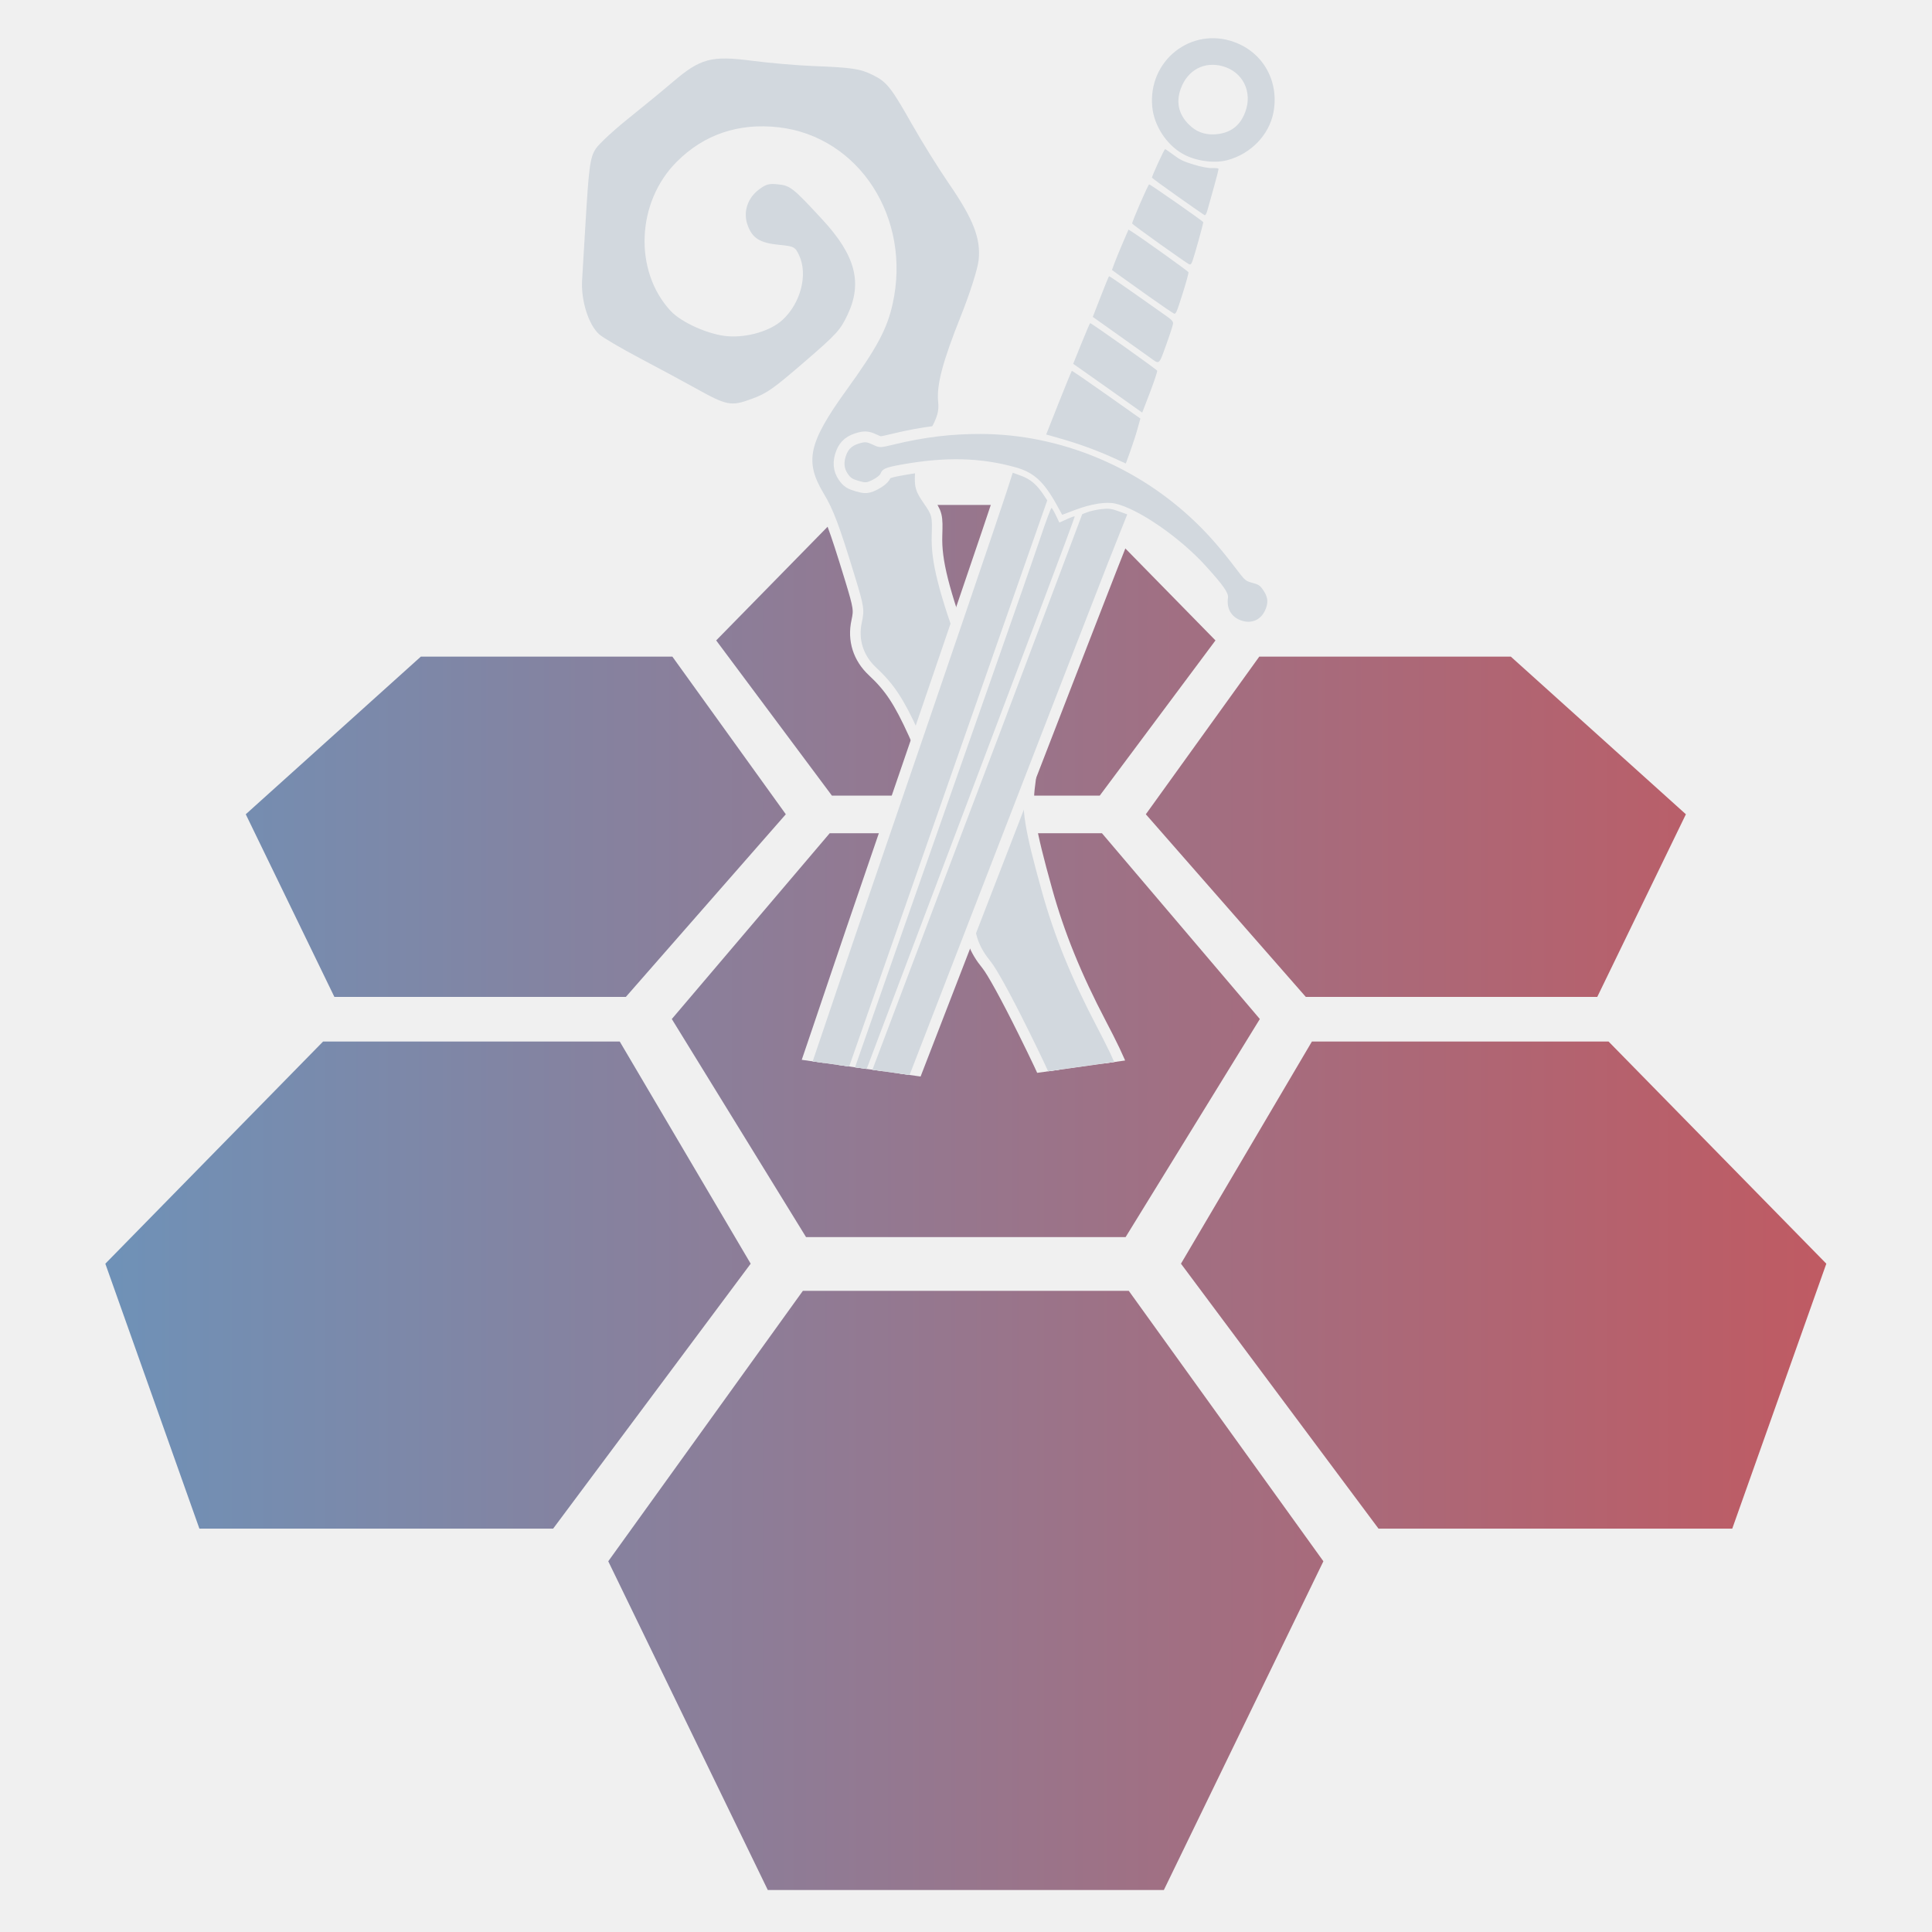
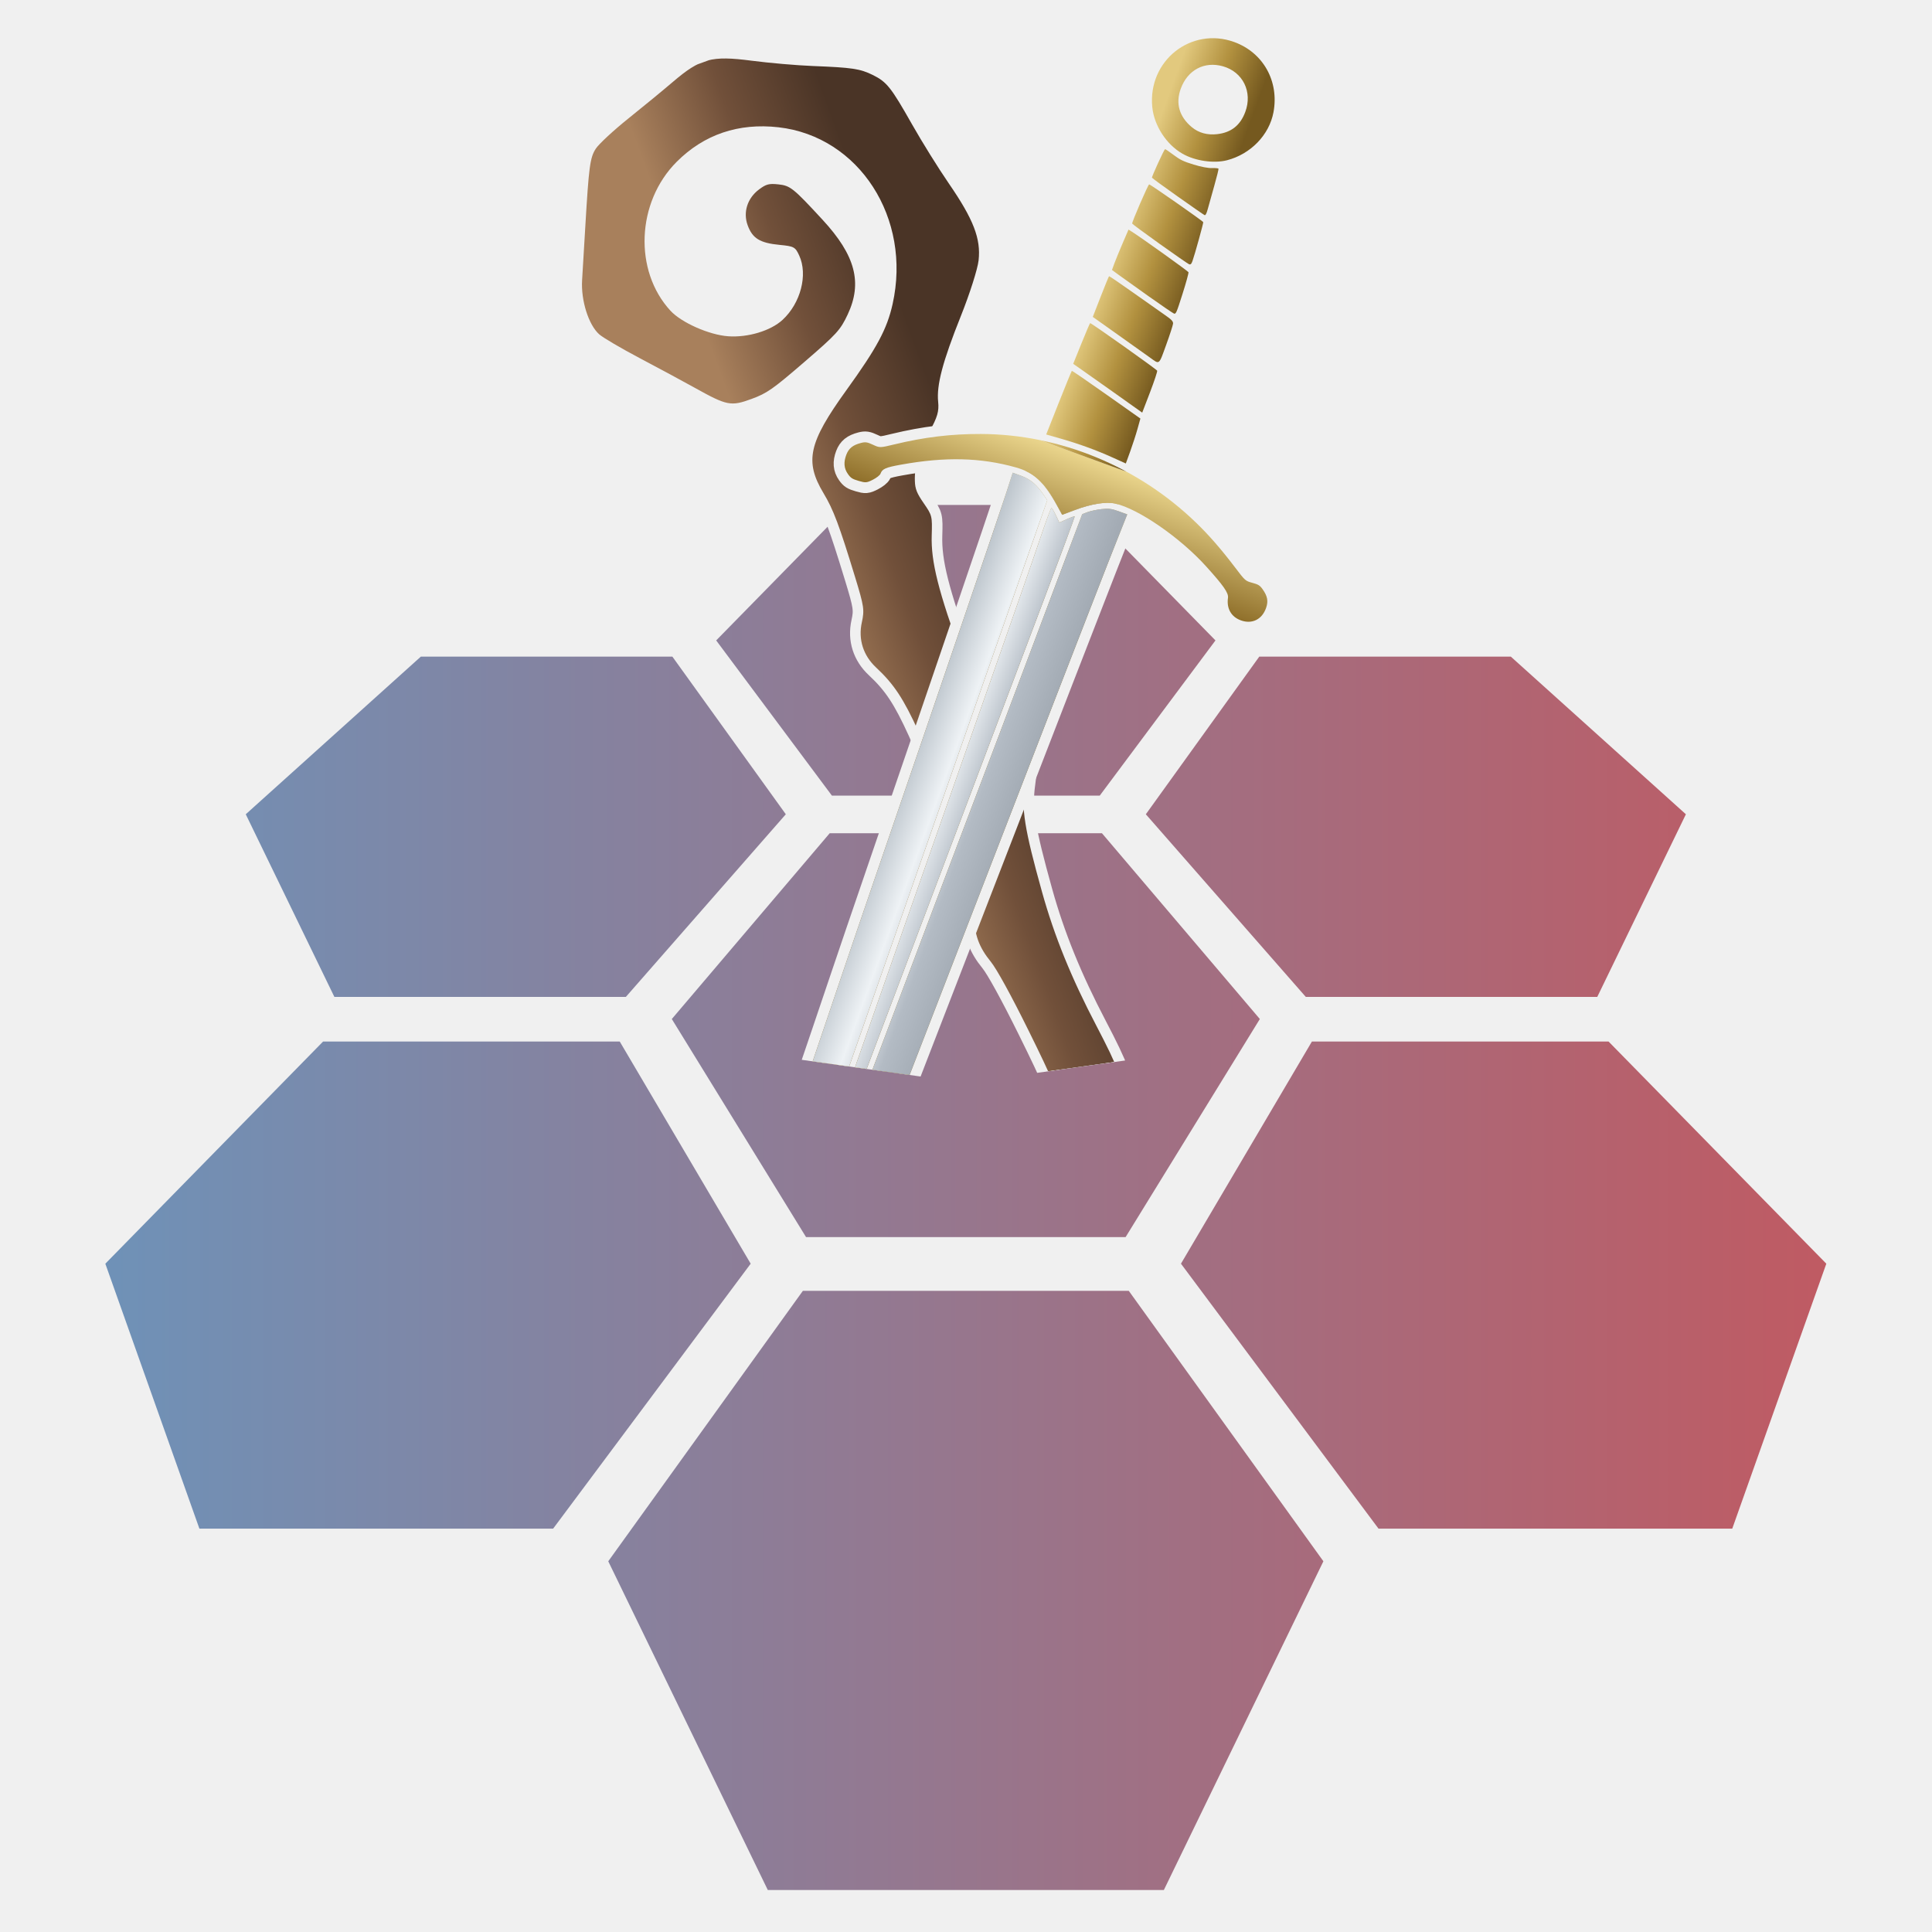
<svg xmlns="http://www.w3.org/2000/svg" viewBox="-276.0 -291.2 552.1 552.1" width="552" height="552">
  <clipPath id="ground_l">
    <polygon points="-4000.0,-543.9 4000.0,580.4 4000.0,-4000.0 -4000.0,-4000.0" />
  </clipPath>
  <clipPath id="ground_r">
    <polygon points="-4000.0,580.4 4000.0,-543.9 4000.0,-4000.0 -4000.0,-4000.0" />
+   </clipPath>
+   <linearGradient id="w_blade" gradientUnits="userSpaceOnUse" x1="92" y1="0" x2="156" y2="0">
+     <stop offset="0.00" stop-color="#bfc7ce" />
+     <stop offset="0.33" stop-color="#eef2f5" />
+     <stop offset="0.67" stop-color="#b3bbc4" />
+     <stop offset="1.00" stop-color="#a3abb4" />
+   </linearGradient>
+   <linearGradient id="w_gold" gradientUnits="userSpaceOnUse" x1="100" y1="0" x2="148" y2="0">
+     <stop offset="0.00" stop-color="#e2c97e" />
+     <stop offset="0.50" stop-color="#b2913f" />
+     <stop offset="1.00" stop-color="#75591f" />
+   </linearGradient>
+   <linearGradient id="w_guard" gradientUnits="userSpaceOnUse" x1="0" y1="244.0" x2="0" y2="300.0">
+     <stop offset="0.00" stop-color="#ead58c" />
+     <stop offset="1.00" stop-color="#8f6f2a" />
+   </linearGradient>
+   <linearGradient id="w_wood" gradientUnits="userSpaceOnUse" x1="60" y1="0" x2="170" y2="0">
+     <stop offset="0.00" stop-color="#a8805c" />
+     <stop offset="0.50" stop-color="#71503a" />
+     <stop offset="1.00" stop-color="#4a3426" />
+   </linearGradient>
+   <clipPath id="sword_shape">
+     <path d="M 123.31,998.72 C 123.10,998.02 121.75,994.04 120.32,989.89 C 114.62,973.35 108.82,946.13 105.95,922.51 C 104.45,910.17 104.20,902.62 102.35,815.06 C 101.92,794.76 101.25,763.83 100.85,746.35 C 100.46,728.86 99.49,683.79 98.71,646.20 C 97.92,608.61 97.09,570.94 96.86,562.50 C 96.63,554.06 95.95,521.00 95.36,489.04 C 93.54,390.50 91.46,289.68 91.00,277.60 L 90.56,266.08 L 95.54,266.09 C 100.97,266.10 105.30,267.70 110.79,271.74 L 113.76,273.93 L 114.65,346.94 C 115.14,387.10 115.86,444.46 116.25,474.42 C 116.64,504.37 117.44,567.85 118.03,615.50 C 118.62,663.14 119.29,715.11 119.51,730.99 C 121.13,847.69 121.42,861.38 122.54,874.27 C 124.16,892.87 124.38,892.92 126.01,875.00 C 127.41,859.46 128.05,822.40 130.47,616.23 C 131.45,532.40 132.43,453.62 132.64,441.15 C 132.86,428.69 133.38,386.09 133.80,346.49 L 134.57,274.49 L 136.91,272.45 C 138.20,271.33 141.20,269.44 143.57,268.25 C 147.12,266.47 148.81,266.08 152.97,266.08 L 158.05,266.08 L 157.62,280.15 C 157.37,287.89 157.00,302.94 156.79,313.60 C 156.57,324.25 156.07,347.61 155.67,365.50 C 155.28,383.39 154.13,439.64 153.13,490.50 C 151.19,589.19 150.46,624.46 148.76,700.29 C 148.17,726.63 147.18,772.35 146.56,801.90 C 144.57,897.57 144.16,910.31 142.62,922.53 C 139.22,949.64 132.52,979.77 126.26,996.16 C 124.72,1000.19 123.97,1000.85 123.31,998.72 Z M 124.07,820.18 C 123.78,815.55 123.21,781.01 122.80,743.42 C 122.39,705.83 121.73,651.55 121.33,622.81 C 120.58,568.65 119.69,493.41 118.44,379.02 C 118.04,342.43 117.52,304.52 117.27,294.77 C 117.03,285.02 117.09,277.05 117.41,277.05 C 117.74,277.05 119.41,278.43 121.13,280.12 L 124.27,283.20 L 127.54,279.99 C 129.34,278.22 130.95,276.92 131.11,277.09 C 131.26,277.27 131.12,299.78 130.80,327.12 C 130.47,354.46 129.84,407.09 129.41,444.08 C 128.97,481.07 128.30,536.33 127.92,566.89 C 127.54,597.44 126.86,653.53 126.42,691.52 C 125.07,806.93 124.65,829.63 124.07,820.18 Z M 5.04,297.98 C 1.89,295.79 0.48,292.72 0.55,288.21 C 0.61,284.44 2.10,281.98 5.92,279.35 C 8.03,277.90 9.04,277.69 12.54,278.00 C 16.63,278.35 16.78,278.30 23.51,273.82 C 37.86,264.28 51.26,257.49 66.76,251.91 C 107.87,237.12 154.67,239.12 195.54,257.41 C 204.82,261.56 213.53,266.39 224.42,273.40 C 231.95,278.26 232.16,278.34 236.11,278.00 C 239.48,277.70 240.53,277.92 242.62,279.36 C 246.53,282.04 247.97,284.47 248.02,288.48 C 248.10,295.26 243.82,299.71 237.23,299.71 C 231.55,299.71 227.51,296.28 226.27,290.42 C 225.71,287.76 221.65,284.91 208.78,278.11 C 189.88,268.13 162.88,261.08 149.84,262.72 C 144.59,263.37 137.30,267.41 129.93,273.75 L 124.26,278.62 L 119.70,274.63 C 108.50,264.85 101.54,261.95 91.13,262.73 C 70.92,264.26 52.45,270.49 30.87,283.06 C 23.33,287.45 21.93,288.80 21.93,291.65 C 21.93,292.49 20.66,294.55 19.11,296.21 C 16.52,298.98 15.93,299.26 11.98,299.52 C 8.30,299.76 7.29,299.54 5.04,297.98 Z M 101.25,220.99 C 101.55,210.61 101.89,202.00 102.02,201.86 C 102.14,201.72 112.26,204.33 124.49,207.66 L 146.73,213.71 L 147.19,219.61 C 147.45,222.86 147.65,228.74 147.66,232.69 L 147.66,239.86 L 139.80,239.27 C 129.84,238.51 119.59,238.51 109.02,239.26 L 100.73,239.85 L 101.25,220.99 Z M 127.19,204.96 C 116.54,202.03 106.37,199.26 104.60,198.81 L 101.39,197.98 L 101.82,185.91 C 102.05,179.26 102.36,173.71 102.50,173.57 C 102.85,173.22 145.70,184.98 146.40,185.63 C 146.71,185.91 146.88,191.58 146.77,198.22 L 146.56,210.29 L 127.19,204.96 Z M 139.99,180.12 C 137.98,179.55 128.76,177.00 119.52,174.46 L 102.70,169.83 L 102.97,157.83 C 103.11,151.23 103.34,145.72 103.47,145.57 C 103.61,145.43 110.56,147.20 118.93,149.50 C 127.29,151.81 136.66,154.34 139.74,155.14 C 144.19,156.29 145.42,156.90 145.76,158.15 C 145.99,159.02 146.18,164.57 146.19,170.50 C 146.20,182.69 146.64,182.00 139.99,180.12 Z M 127.56,148.44 C 119.12,146.12 110.32,143.67 108.00,143.00 L 103.80,141.77 L 103.80,137.95 C 103.81,135.86 104.02,130.42 104.28,125.88 L 104.76,117.62 L 107.02,118.12 C 113.19,119.47 143.59,127.96 144.04,128.45 C 144.33,128.76 144.78,134.37 145.05,140.90 C 145.52,152.06 145.47,152.77 144.23,152.71 C 143.50,152.68 136.00,150.75 127.56,148.44 Z M 123.71,119.18 C 113.96,116.47 105.78,114.06 105.53,113.81 C 105.04,113.32 106.38,90.75 106.93,90.19 C 107.26,89.87 141.68,99.04 142.24,99.60 C 142.54,99.90 144.00,118.34 144.00,121.89 C 144.01,123.70 143.70,124.25 142.73,124.18 C 142.02,124.13 133.47,121.88 123.71,119.18 Z M 124.12,91.10 C 115.00,88.61 107.35,86.40 107.14,86.18 C 106.75,85.80 108.08,69.31 108.53,68.85 C 108.66,68.73 111.13,69.34 114.03,70.23 C 118.42,71.56 120.48,71.76 126.35,71.46 C 130.61,71.24 134.65,70.59 136.54,69.81 C 138.27,69.11 139.85,68.70 140.05,68.90 C 140.26,69.11 140.73,73.51 141.10,78.68 C 141.48,83.85 141.93,89.81 142.11,91.92 C 142.34,94.59 142.17,95.74 141.58,95.69 C 141.10,95.66 133.25,93.59 124.12,91.10 Z M 118.42,67.91 C 108.29,66.15 98.38,58.65 93.92,49.37 C 82.77,26.14 98.84,0.00 124.27,-0.00 C 141.35,-0.00 155.13,11.91 157.98,29.13 C 160.06,41.74 154.03,55.21 142.88,62.89 C 136.64,67.18 126.35,69.30 118.42,67.91 Z M 132.85,51.15 C 139.82,47.67 143.18,42.22 143.24,34.30 C 143.34,22.46 134.43,13.90 122.92,14.77 C 112.27,15.57 105.26,23.38 105.26,34.44 C 105.26,43.09 109.79,49.30 118.34,52.35 C 122.99,54.02 127.93,53.61 132.85,51.15 Z" />
+   </clipPath>
+   <clipPath id="staff_shape">
+     <path d="M 115.25,997.25 C 114.44,995.74 112.13,994.09 110.12,993.59 C 103.27,991.87 101.59,985.63 102.35,964.68 C 102.72,954.30 103.72,945.26 104.58,944.40 C 105.68,943.30 105.57,941.50 104.21,938.22 C 101.69,932.19 100.81,857.12 102.61,802.48 C 104.01,760.38 103.15,746.03 97.51,717.53 C 94.68,703.17 94.65,701.98 96.91,688.38 C 98.22,680.54 99.64,660.84 100.09,644.31 C 100.82,618.03 100.44,610.13 96.97,578.72 C 94.56,556.88 91.94,539.91 90.24,535.04 C 86.70,524.89 86.73,517.30 90.34,507.03 C 95.65,491.91 98.96,432.26 96.35,398.56 C 94.76,378.01 92.44,368.29 86.19,356.04 C 81.63,347.12 82.04,337.51 87.31,329.20 C 91.20,323.05 91.60,321.11 92.51,303.77 C 94.14,272.94 94.04,263.64 91.96,252.92 C 87.96,232.21 93.77,223.10 124.14,202.46 C 148.62,185.84 157.62,177.79 165.43,165.58 C 192.34,123.51 180.12,69.79 138.96,49.25 C 118.51,39.06 97.85,38.60 77.95,47.91 C 48.73,61.58 33.91,97.58 45.80,126.03 C 49.33,134.49 61.70,146.39 71.53,150.80 C 81.77,155.40 95.28,156.17 103.73,152.64 C 116.63,147.25 126.08,133.53 125.10,121.60 C 124.67,116.27 124.11,115.64 116.77,112.14 C 106.59,107.29 103.50,103.40 103.50,95.43 C 103.50,87.56 108.63,80.94 116.58,78.56 C 121.33,77.13 123.00,77.29 127.77,79.62 C 133.91,82.62 135.00,84.42 144.51,107.14 C 155.07,132.37 153.62,148.37 139.48,162.41 C 132.55,169.30 129.87,170.70 107.14,179.32 C 85.11,187.68 81.20,188.73 71.90,188.75 C 59.42,188.78 57.52,187.64 43.86,171.87 C 38.72,165.93 28.02,153.92 20.09,145.18 C 12.16,136.43 4.58,127.24 3.25,124.77 C -0.58,117.64 0.05,103.15 4.66,92.57 C 6.75,87.76 12.15,75.29 16.66,64.87 C 30.29,33.33 32.61,28.89 37.37,25.26 C 39.88,23.34 50.38,18.92 60.69,15.42 C 71.01,11.93 84.90,7.03 91.57,4.53 C 110.62,-2.59 117.14,-2.03 137.42,8.50 C 146.42,13.17 160.68,19.81 169.10,23.25 C 189.68,31.65 193.80,33.89 199.25,39.60 C 205.44,46.07 206.63,49.63 210.66,73.62 C 212.54,84.84 216.20,102.22 218.80,112.24 C 224.98,136.11 225.21,147.88 219.74,158.94 C 217.56,163.36 208.54,175.04 199.52,185.13 C 180.88,206.00 173.09,217.21 170.75,226.50 C 169.44,231.70 167.35,234.56 160.47,240.54 C 150.98,248.79 145.70,255.91 143.01,264.10 C 141.58,268.44 141.66,271.01 143.41,277.72 C 145.53,285.84 145.49,286.21 141.41,296.43 C 135.86,310.32 134.11,327.45 134.11,367.81 C 134.11,409.03 134.56,412.64 140.16,415.85 C 144.67,418.44 148.69,426.06 148.69,432.04 C 148.69,434.01 146.05,440.60 142.82,446.69 C 136.11,459.35 133.90,470.85 131.05,507.82 C 129.05,533.70 130.00,559.27 134.07,589.65 C 137.58,615.83 137.69,623.79 134.80,645.77 C 131.11,673.86 130.50,715.59 133.37,744.90 C 137.31,785.32 137.45,791.08 134.94,809.77 C 131.29,836.84 130.48,874.11 132.81,907.43 C 133.92,923.47 134.74,941.18 134.63,946.79 C 134.22,966.35 131.86,990.55 130.04,993.77 C 126.48,1000.09 117.86,1002.12 115.25,997.25 Z" />
  </clipPath>
  <linearGradient id="sweep" gradientUnits="userSpaceOnUse" x1="-250.0" y1="0" x2="250.0" y2="0">
    <stop offset="0.00" stop-color="#6e92b8" />
    <stop offset="1.00" stop-color="#c05a62" />
  </linearGradient>
  <mask id="cut" maskUnits="userSpaceOnUse" x="-276.0" y="-291.2" width="552.1" height="552.1">
    <rect x="-276.0" y="-291.2" width="552.1" height="552.1" fill="#fff" />
    <g clip-path="url(#ground_l)">
      <path d="M 123.31,998.72 C 123.10,998.02 121.75,994.04 120.32,989.89 C 114.62,973.35 108.82,946.13 105.95,922.51 C 104.45,910.17 104.20,902.62 102.35,815.06 C 101.92,794.76 101.25,763.83 100.85,746.35 C 100.46,728.86 99.49,683.79 98.71,646.20 C 97.92,608.61 97.09,570.94 96.86,562.50 C 96.63,554.06 95.95,521.00 95.36,489.04 C 93.54,390.50 91.46,289.68 91.00,277.60 L 90.56,266.08 L 95.54,266.09 C 100.97,266.10 105.30,267.70 110.79,271.74 L 113.76,273.93 L 114.65,346.94 C 115.14,387.10 115.86,444.46 116.25,474.42 C 116.64,504.37 117.44,567.85 118.03,615.50 C 118.62,663.14 119.29,715.11 119.51,730.99 C 121.13,847.69 121.42,861.38 122.54,874.27 C 124.16,892.87 124.38,892.92 126.01,875.00 C 127.41,859.46 128.05,822.40 130.47,616.23 C 131.45,532.40 132.43,453.62 132.64,441.15 C 132.86,428.69 133.38,386.09 133.80,346.49 L 134.57,274.49 L 136.91,272.45 C 138.20,271.33 141.20,269.44 143.57,268.25 C 147.12,266.47 148.81,266.08 152.97,266.08 L 158.05,266.08 L 157.62,280.15 C 157.37,287.89 157.00,302.94 156.79,313.60 C 156.57,324.25 156.07,347.61 155.67,365.50 C 155.28,383.39 154.13,439.64 153.13,490.50 C 151.19,589.19 150.46,624.46 148.76,700.29 C 148.17,726.63 147.18,772.35 146.56,801.90 C 144.57,897.57 144.16,910.31 142.62,922.53 C 139.22,949.64 132.52,979.77 126.26,996.16 C 124.72,1000.19 123.97,1000.85 123.31,998.72 Z M 124.07,820.18 C 123.78,815.55 123.21,781.01 122.80,743.42 C 122.39,705.83 121.73,651.55 121.33,622.81 C 120.58,568.65 119.69,493.41 118.44,379.02 C 118.04,342.43 117.52,304.52 117.27,294.77 C 117.03,285.02 117.09,277.05 117.41,277.05 C 117.74,277.05 119.41,278.43 121.13,280.12 L 124.27,283.20 L 127.54,279.99 C 129.34,278.22 130.95,276.92 131.11,277.09 C 131.26,277.27 131.12,299.78 130.80,327.12 C 130.47,354.46 129.84,407.09 129.41,444.08 C 128.97,481.07 128.30,536.33 127.92,566.89 C 127.54,597.44 126.86,653.53 126.42,691.52 C 125.07,806.93 124.65,829.63 124.07,820.18 Z M 5.04,297.98 C 1.89,295.79 0.48,292.72 0.55,288.21 C 0.61,284.44 2.10,281.98 5.92,279.35 C 8.03,277.90 9.04,277.69 12.54,278.00 C 16.63,278.35 16.78,278.30 23.51,273.82 C 37.86,264.28 51.26,257.49 66.76,251.91 C 107.87,237.12 154.67,239.12 195.54,257.41 C 204.82,261.56 213.53,266.39 224.42,273.40 C 231.95,278.26 232.16,278.34 236.11,278.00 C 239.48,277.70 240.53,277.92 242.62,279.36 C 246.53,282.04 247.97,284.47 248.02,288.48 C 248.10,295.26 243.82,299.71 237.23,299.71 C 231.55,299.71 227.51,296.28 226.27,290.42 C 225.71,287.76 221.65,284.91 208.78,278.11 C 189.88,268.13 162.88,261.08 149.84,262.72 C 144.59,263.37 137.30,267.41 129.93,273.75 L 124.26,278.62 L 119.70,274.63 C 108.50,264.85 101.54,261.95 91.13,262.73 C 70.92,264.26 52.45,270.49 30.87,283.06 C 23.33,287.45 21.93,288.80 21.93,291.65 C 21.93,292.49 20.66,294.55 19.11,296.21 C 16.52,298.98 15.93,299.26 11.98,299.52 C 8.30,299.76 7.29,299.54 5.04,297.98 Z M 101.25,220.99 C 101.55,210.61 101.89,202.00 102.02,201.86 C 102.14,201.72 112.26,204.33 124.49,207.66 L 146.73,213.71 L 147.19,219.61 C 147.45,222.86 147.65,228.74 147.66,232.69 L 147.66,239.86 L 139.80,239.27 C 129.84,238.51 119.59,238.51 109.02,239.26 L 100.73,239.85 L 101.25,220.99 Z M 127.19,204.96 C 116.54,202.03 106.37,199.26 104.60,198.81 L 101.39,197.98 L 101.82,185.91 C 102.05,179.26 102.36,173.71 102.50,173.57 C 102.85,173.22 145.70,184.98 146.40,185.63 C 146.71,185.91 146.88,191.58 146.77,198.22 L 146.56,210.29 L 127.19,204.96 Z M 139.99,180.12 C 137.98,179.55 128.76,177.00 119.52,174.46 L 102.70,169.83 L 102.97,157.83 C 103.11,151.23 103.34,145.72 103.47,145.57 C 103.61,145.43 110.56,147.20 118.93,149.50 C 127.29,151.81 136.66,154.34 139.74,155.14 C 144.19,156.29 145.42,156.90 145.76,158.15 C 145.99,159.02 146.18,164.57 146.19,170.50 C 146.20,182.69 146.64,182.00 139.99,180.12 Z M 127.56,148.44 C 119.12,146.12 110.32,143.67 108.00,143.00 L 103.80,141.77 L 103.80,137.95 C 103.81,135.86 104.02,130.42 104.28,125.88 L 104.76,117.62 L 107.02,118.12 C 113.19,119.47 143.59,127.96 144.04,128.45 C 144.33,128.76 144.78,134.37 145.05,140.90 C 145.52,152.06 145.47,152.77 144.23,152.71 C 143.50,152.68 136.00,150.75 127.56,148.44 Z M 123.71,119.18 C 113.96,116.47 105.78,114.06 105.53,113.81 C 105.04,113.32 106.38,90.75 106.93,90.19 C 107.26,89.87 141.68,99.04 142.24,99.60 C 142.54,99.90 144.00,118.34 144.00,121.89 C 144.01,123.70 143.70,124.25 142.73,124.18 C 142.02,124.13 133.47,121.88 123.71,119.18 Z M 124.12,91.10 C 115.00,88.61 107.35,86.40 107.14,86.18 C 106.75,85.80 108.08,69.31 108.53,68.85 C 108.66,68.73 111.13,69.34 114.03,70.23 C 118.42,71.56 120.48,71.76 126.35,71.46 C 130.61,71.24 134.65,70.59 136.54,69.81 C 138.27,69.11 139.85,68.70 140.05,68.90 C 140.26,69.11 140.73,73.51 141.10,78.68 C 141.48,83.85 141.93,89.81 142.11,91.92 C 142.34,94.59 142.17,95.74 141.58,95.69 C 141.10,95.66 133.25,93.59 124.12,91.10 Z M 118.42,67.91 C 108.29,66.15 98.38,58.65 93.92,49.37 C 82.77,26.14 98.84,0.00 124.27,-0.00 C 141.35,-0.00 155.13,11.91 157.98,29.13 C 160.06,41.74 154.03,55.21 142.88,62.89 C 136.64,67.18 126.35,69.30 118.42,67.91 Z M 132.85,51.15 C 139.82,47.67 143.18,42.22 143.24,34.30 C 143.34,22.46 134.43,13.90 122.92,14.77 C 112.27,15.57 105.26,23.38 105.26,34.44 C 105.26,43.09 109.79,49.30 118.34,52.35 C 122.99,54.02 127.93,53.61 132.85,51.15 Z" transform="translate(-30.00,14.00) rotate(20.000) scale(0.516) translate(-124.270,-604.651)" fill="#000" stroke="#000" stroke-width="12.0" stroke-linejoin="round" />
    </g>
    <g clip-path="url(#ground_r)">
      <path d="M 115.25,997.25 C 114.44,995.74 112.13,994.09 110.12,993.59 C 103.27,991.87 101.59,985.63 102.35,964.68 C 102.72,954.30 103.72,945.26 104.58,944.40 C 105.68,943.30 105.57,941.50 104.21,938.22 C 101.69,932.19 100.81,857.12 102.61,802.48 C 104.01,760.38 103.15,746.03 97.51,717.53 C 94.68,703.17 94.65,701.98 96.91,688.38 C 98.22,680.54 99.64,660.84 100.09,644.31 C 100.82,618.03 100.44,610.13 96.97,578.72 C 94.56,556.88 91.94,539.91 90.24,535.04 C 86.70,524.89 86.73,517.30 90.34,507.03 C 95.65,491.91 98.96,432.26 96.35,398.56 C 94.76,378.01 92.44,368.29 86.19,356.04 C 81.63,347.12 82.04,337.51 87.31,329.20 C 91.20,323.05 91.60,321.11 92.51,303.77 C 94.14,272.94 94.04,263.64 91.96,252.92 C 87.96,232.21 93.77,223.10 124.14,202.46 C 148.62,185.84 157.62,177.79 165.43,165.58 C 192.34,123.51 180.12,69.79 138.96,49.25 C 118.51,39.06 97.85,38.60 77.95,47.91 C 48.73,61.58 33.91,97.58 45.80,126.03 C 49.33,134.49 61.70,146.39 71.53,150.80 C 81.77,155.40 95.28,156.17 103.73,152.64 C 116.63,147.25 126.08,133.53 125.10,121.60 C 124.67,116.27 124.11,115.64 116.77,112.14 C 106.59,107.29 103.50,103.40 103.50,95.43 C 103.50,87.56 108.63,80.94 116.58,78.56 C 121.33,77.13 123.00,77.29 127.77,79.62 C 133.91,82.62 135.00,84.42 144.51,107.14 C 155.07,132.37 153.62,148.37 139.48,162.41 C 132.55,169.30 129.87,170.70 107.14,179.32 C 85.11,187.68 81.20,188.73 71.90,188.75 C 59.42,188.78 57.52,187.64 43.86,171.87 C 38.72,165.93 28.02,153.92 20.09,145.18 C 12.16,136.43 4.58,127.24 3.25,124.77 C -0.58,117.64 0.05,103.15 4.66,92.57 C 6.75,87.76 12.15,75.29 16.66,64.87 C 30.29,33.33 32.61,28.89 37.37,25.26 C 39.88,23.34 50.38,18.92 60.69,15.42 C 71.01,11.93 84.90,7.03 91.57,4.53 C 110.62,-2.59 117.14,-2.03 137.42,8.50 C 146.42,13.17 160.68,19.81 169.10,23.25 C 189.68,31.65 193.80,33.89 199.25,39.60 C 205.44,46.07 206.63,49.63 210.66,73.62 C 212.54,84.84 216.20,102.22 218.80,112.24 C 224.98,136.11 225.21,147.88 219.74,158.94 C 217.56,163.36 208.54,175.04 199.52,185.13 C 180.88,206.00 173.09,217.21 170.75,226.50 C 169.44,231.70 167.35,234.56 160.47,240.54 C 150.98,248.79 145.70,255.91 143.01,264.10 C 141.58,268.44 141.66,271.01 143.41,277.72 C 145.53,285.84 145.49,286.21 141.41,296.43 C 135.86,310.32 134.11,327.45 134.11,367.81 C 134.11,409.03 134.56,412.64 140.16,415.85 C 144.67,418.44 148.69,426.06 148.69,432.04 C 148.69,434.01 146.05,440.60 142.82,446.69 C 136.11,459.35 133.90,470.85 131.05,507.82 C 129.05,533.70 130.00,559.27 134.07,589.65 C 137.58,615.83 137.69,623.79 134.80,645.77 C 131.11,673.86 130.50,715.59 133.37,744.90 C 137.31,785.32 137.45,791.08 134.94,809.77 C 131.29,836.84 130.48,874.11 132.81,907.43 C 133.92,923.47 134.74,941.18 134.63,946.79 C 134.22,966.35 131.86,990.55 130.04,993.77 C 126.48,1000.09 117.86,1002.12 115.25,997.25 Z" transform="translate(30.00,14.00) rotate(-20.000) scale(0.504) translate(-112.245,-607.143)" fill="#000" stroke="#000" stroke-width="12.0" stroke-linejoin="round" />
    </g>
  </mask>
  <mask id="front" maskUnits="userSpaceOnUse" x="-276.0" y="-291.2" width="552.1" height="552.1">
    <rect x="-276.0" y="-291.2" width="552.1" height="552.1" fill="#fff" />
    <path d="M 123.31,998.72 C 123.10,998.02 121.75,994.04 120.32,989.89 C 114.62,973.35 108.82,946.13 105.95,922.51 C 104.45,910.17 104.20,902.62 102.35,815.06 C 101.92,794.76 101.25,763.83 100.85,746.35 C 100.46,728.86 99.49,683.79 98.71,646.20 C 97.92,608.61 97.09,570.94 96.86,562.50 C 96.63,554.06 95.95,521.00 95.36,489.04 C 93.54,390.50 91.46,289.68 91.00,277.60 L 90.56,266.08 L 95.54,266.09 C 100.97,266.10 105.30,267.70 110.79,271.74 L 113.76,273.93 L 114.65,346.94 C 115.14,387.10 115.86,444.46 116.25,474.42 C 116.64,504.37 117.44,567.85 118.03,615.50 C 118.62,663.14 119.29,715.11 119.51,730.99 C 121.13,847.69 121.42,861.38 122.54,874.27 C 124.16,892.87 124.38,892.92 126.01,875.00 C 127.41,859.46 128.05,822.40 130.47,616.23 C 131.45,532.40 132.43,453.62 132.64,441.15 C 132.86,428.69 133.38,386.09 133.80,346.49 L 134.57,274.49 L 136.91,272.45 C 138.20,271.33 141.20,269.44 143.57,268.25 C 147.12,266.47 148.81,266.08 152.97,266.08 L 158.05,266.08 L 157.62,280.15 C 157.37,287.89 157.00,302.94 156.79,313.60 C 156.57,324.25 156.07,347.61 155.67,365.50 C 155.28,383.39 154.13,439.64 153.13,490.50 C 151.19,589.19 150.46,624.46 148.76,700.29 C 148.17,726.63 147.18,772.35 146.56,801.90 C 144.57,897.57 144.16,910.31 142.62,922.53 C 139.22,949.64 132.52,979.77 126.26,996.16 C 124.72,1000.19 123.97,1000.85 123.31,998.72 Z M 124.07,820.18 C 123.78,815.55 123.21,781.01 122.80,743.42 C 122.39,705.83 121.73,651.55 121.33,622.81 C 120.58,568.65 119.69,493.41 118.44,379.02 C 118.04,342.43 117.52,304.52 117.27,294.77 C 117.03,285.02 117.09,277.05 117.41,277.05 C 117.74,277.05 119.41,278.43 121.13,280.12 L 124.27,283.20 L 127.54,279.99 C 129.34,278.22 130.95,276.92 131.11,277.09 C 131.26,277.27 131.12,299.78 130.80,327.12 C 130.47,354.46 129.84,407.09 129.41,444.08 C 128.97,481.07 128.30,536.33 127.92,566.89 C 127.54,597.44 126.86,653.53 126.42,691.52 C 125.07,806.93 124.65,829.63 124.07,820.18 Z M 5.04,297.98 C 1.89,295.79 0.48,292.72 0.55,288.21 C 0.61,284.44 2.10,281.98 5.92,279.35 C 8.03,277.90 9.04,277.69 12.54,278.00 C 16.63,278.35 16.78,278.30 23.51,273.82 C 37.86,264.28 51.26,257.49 66.76,251.91 C 107.87,237.12 154.67,239.12 195.54,257.41 C 204.82,261.56 213.53,266.39 224.42,273.40 C 231.95,278.26 232.16,278.34 236.11,278.00 C 239.48,277.70 240.53,277.92 242.62,279.36 C 246.53,282.04 247.97,284.47 248.02,288.48 C 248.10,295.26 243.82,299.71 237.23,299.71 C 231.55,299.71 227.51,296.28 226.27,290.42 C 225.71,287.76 221.65,284.91 208.78,278.11 C 189.88,268.13 162.88,261.08 149.84,262.72 C 144.59,263.37 137.30,267.41 129.93,273.75 L 124.26,278.62 L 119.70,274.63 C 108.50,264.85 101.54,261.95 91.13,262.73 C 70.92,264.26 52.45,270.49 30.87,283.06 C 23.33,287.45 21.93,288.80 21.93,291.65 C 21.93,292.49 20.66,294.55 19.11,296.21 C 16.52,298.98 15.93,299.26 11.98,299.52 C 8.30,299.76 7.29,299.54 5.04,297.98 Z M 101.25,220.99 C 101.55,210.61 101.89,202.00 102.02,201.86 C 102.14,201.72 112.26,204.33 124.49,207.66 L 146.73,213.71 L 147.19,219.61 C 147.45,222.86 147.65,228.74 147.66,232.69 L 147.66,239.86 L 139.80,239.27 C 129.84,238.51 119.59,238.51 109.02,239.26 L 100.73,239.85 L 101.25,220.99 Z M 127.19,204.96 C 116.54,202.03 106.37,199.26 104.60,198.81 L 101.39,197.98 L 101.82,185.91 C 102.05,179.26 102.36,173.71 102.50,173.57 C 102.85,173.22 145.70,184.98 146.40,185.63 C 146.71,185.91 146.88,191.58 146.77,198.22 L 146.56,210.29 L 127.19,204.96 Z M 139.99,180.12 C 137.98,179.55 128.76,177.00 119.52,174.46 L 102.70,169.83 L 102.97,157.83 C 103.11,151.23 103.34,145.72 103.47,145.57 C 103.61,145.43 110.56,147.20 118.93,149.50 C 127.29,151.81 136.66,154.34 139.74,155.14 C 144.19,156.29 145.42,156.90 145.76,158.15 C 145.99,159.02 146.18,164.57 146.19,170.50 C 146.20,182.69 146.64,182.00 139.99,180.12 Z M 127.56,148.44 C 119.12,146.12 110.32,143.67 108.00,143.00 L 103.80,141.77 L 103.80,137.95 C 103.81,135.86 104.02,130.42 104.28,125.88 L 104.76,117.62 L 107.02,118.12 C 113.19,119.47 143.59,127.96 144.04,128.45 C 144.33,128.76 144.78,134.37 145.05,140.90 C 145.52,152.06 145.47,152.77 144.23,152.71 C 143.50,152.68 136.00,150.75 127.56,148.44 Z M 123.71,119.18 C 113.96,116.47 105.78,114.06 105.53,113.81 C 105.04,113.32 106.38,90.75 106.93,90.19 C 107.26,89.87 141.68,99.04 142.24,99.60 C 142.54,99.90 144.00,118.34 144.00,121.89 C 144.01,123.70 143.70,124.25 142.73,124.18 C 142.02,124.13 133.47,121.88 123.71,119.18 Z M 124.12,91.10 C 115.00,88.61 107.35,86.40 107.14,86.18 C 106.75,85.80 108.08,69.31 108.53,68.85 C 108.66,68.73 111.13,69.34 114.03,70.23 C 118.42,71.56 120.48,71.76 126.35,71.46 C 130.61,71.24 134.65,70.59 136.54,69.81 C 138.27,69.11 139.85,68.70 140.05,68.90 C 140.26,69.11 140.73,73.51 141.10,78.68 C 141.48,83.85 141.93,89.81 142.11,91.92 C 142.34,94.59 142.17,95.74 141.58,95.69 C 141.10,95.66 133.25,93.59 124.12,91.10 Z M 118.42,67.91 C 108.29,66.15 98.38,58.65 93.92,49.37 C 82.77,26.14 98.84,0.00 124.27,-0.00 C 141.35,-0.00 155.13,11.91 157.98,29.13 C 160.06,41.74 154.03,55.21 142.88,62.89 C 136.64,67.18 126.35,69.30 118.42,67.91 Z M 132.85,51.15 C 139.82,47.67 143.18,42.22 143.24,34.30 C 143.34,22.46 134.43,13.90 122.92,14.77 C 112.27,15.57 105.26,23.38 105.26,34.44 C 105.26,43.09 109.79,49.30 118.34,52.35 C 122.99,54.02 127.93,53.61 132.85,51.15 Z" transform="translate(-30.00,14.00) rotate(20.000) scale(0.516) translate(-124.270,-604.651)" fill="#000" stroke="#000" stroke-width="12.0" stroke-linejoin="round" />
  </mask>
  <g id="emblem" transform="translate(0.00,0.00)">
    <g id="tiles" mask="url(#cut)">
      <polygon points="102.18,154.96 56.59,248.90 -56.59,248.90 -102.18,154.96 -46.56,77.67 46.56,77.67" fill="url(#sweep)" />
      <polygon points="245.90,69.92 219.02,145.63 117.93,145.63 61.48,69.92 98.90,6.43 183.67,6.43" fill="url(#sweep)" />
      <polygon points="-61.48,69.92 -117.93,145.63 -219.02,145.63 -245.90,69.92 -183.67,6.43 -98.90,6.43" fill="url(#sweep)" />
      <polygon points="84.02,0.00 45.66,62.32 -45.66,62.32 -84.02,0.00 -38.90,-53.09 38.90,-53.09" fill="url(#sweep)" />
      <polygon points="205.77,-58.51 180.44,-6.31 97.16,-6.31 51.44,-58.51 83.86,-103.56 155.74,-103.56" fill="url(#sweep)" />
      <polygon points="-51.44,-58.51 -97.16,-6.31 -180.44,-6.31 -205.77,-58.51 -155.74,-103.56 -83.86,-103.56" fill="url(#sweep)" />
      <polygon points="71.34,-108.19 38.27,-63.84 -38.27,-63.84 -71.34,-108.19 -33.40,-146.90 33.40,-146.90" fill="url(#sweep)" />
    </g>
    <g id="staff" clip-path="url(#ground_r)" mask="url(#front)">
-       <path d="M 115.25,997.25 C 114.44,995.74 112.13,994.09 110.12,993.59 C 103.27,991.87 101.59,985.63 102.35,964.68 C 102.72,954.30 103.72,945.26 104.58,944.40 C 105.68,943.30 105.57,941.50 104.21,938.22 C 101.69,932.19 100.81,857.12 102.61,802.48 C 104.01,760.38 103.15,746.03 97.51,717.53 C 94.68,703.17 94.65,701.98 96.91,688.38 C 98.22,680.54 99.64,660.84 100.09,644.31 C 100.82,618.03 100.44,610.13 96.97,578.72 C 94.56,556.88 91.94,539.91 90.24,535.04 C 86.70,524.89 86.73,517.30 90.34,507.03 C 95.65,491.91 98.96,432.26 96.35,398.56 C 94.76,378.01 92.44,368.29 86.19,356.04 C 81.63,347.12 82.04,337.51 87.31,329.20 C 91.20,323.05 91.60,321.11 92.51,303.77 C 94.14,272.94 94.04,263.64 91.96,252.92 C 87.96,232.21 93.77,223.10 124.14,202.46 C 148.62,185.84 157.62,177.79 165.43,165.58 C 192.34,123.51 180.12,69.79 138.96,49.25 C 118.51,39.06 97.85,38.60 77.95,47.91 C 48.73,61.58 33.91,97.58 45.80,126.03 C 49.33,134.49 61.70,146.39 71.53,150.80 C 81.77,155.40 95.28,156.17 103.73,152.64 C 116.63,147.25 126.08,133.53 125.10,121.60 C 124.67,116.27 124.11,115.64 116.77,112.14 C 106.59,107.29 103.50,103.40 103.50,95.43 C 103.50,87.56 108.63,80.94 116.58,78.56 C 121.33,77.13 123.00,77.29 127.77,79.62 C 133.91,82.62 135.00,84.42 144.51,107.14 C 155.07,132.37 153.62,148.37 139.48,162.41 C 132.55,169.30 129.87,170.70 107.14,179.32 C 85.11,187.68 81.20,188.73 71.90,188.75 C 59.42,188.78 57.52,187.64 43.86,171.87 C 38.72,165.93 28.02,153.92 20.09,145.18 C 12.16,136.43 4.58,127.24 3.25,124.77 C -0.58,117.64 0.05,103.15 4.66,92.57 C 6.75,87.76 12.15,75.29 16.66,64.87 C 30.29,33.33 32.61,28.89 37.37,25.26 C 39.88,23.34 50.38,18.92 60.69,15.42 C 71.01,11.93 84.90,7.03 91.57,4.53 C 110.62,-2.59 117.14,-2.03 137.42,8.50 C 146.42,13.17 160.68,19.81 169.10,23.25 C 189.68,31.65 193.80,33.89 199.25,39.60 C 205.44,46.07 206.63,49.63 210.66,73.62 C 212.54,84.84 216.20,102.22 218.80,112.24 C 224.98,136.11 225.21,147.88 219.74,158.94 C 217.56,163.36 208.54,175.04 199.52,185.13 C 180.88,206.00 173.09,217.21 170.75,226.50 C 169.44,231.70 167.35,234.56 160.47,240.54 C 150.98,248.79 145.70,255.91 143.01,264.10 C 141.58,268.44 141.66,271.01 143.41,277.72 C 145.53,285.84 145.49,286.21 141.41,296.43 C 135.86,310.32 134.11,327.45 134.11,367.81 C 134.11,409.03 134.56,412.64 140.16,415.85 C 144.67,418.44 148.69,426.06 148.69,432.04 C 148.69,434.01 146.05,440.60 142.82,446.69 C 136.11,459.35 133.90,470.85 131.05,507.82 C 129.05,533.70 130.00,559.27 134.07,589.65 C 137.58,615.83 137.69,623.79 134.80,645.77 C 131.11,673.86 130.50,715.59 133.37,744.90 C 137.31,785.32 137.45,791.08 134.94,809.77 C 131.29,836.84 130.48,874.11 132.81,907.43 C 133.92,923.47 134.74,941.18 134.63,946.79 C 134.22,966.35 131.86,990.55 130.04,993.77 C 126.48,1000.09 117.86,1002.12 115.25,997.25 Z" transform="translate(30.00,14.00) rotate(-20.000) scale(0.504) translate(-112.245,-607.143)" fill="#d2d8de" />
+       <g transform="translate(30.00,14.00) rotate(-20.000) scale(0.504) translate(-112.245,-607.143)">
+         <g clip-path="url(#staff_shape)">
+           <rect x="0" y="0" width="224.49" height="1000" fill="url(#w_wood)" />
+         </g>
+       </g>
    </g>
    <g id="sword" clip-path="url(#ground_l)">
-       <path d="M 123.31,998.72 C 123.10,998.02 121.75,994.04 120.32,989.89 C 114.62,973.35 108.82,946.13 105.95,922.51 C 104.45,910.17 104.20,902.62 102.35,815.06 C 101.92,794.76 101.25,763.83 100.85,746.35 C 100.46,728.86 99.49,683.79 98.71,646.20 C 97.92,608.61 97.09,570.94 96.86,562.50 C 96.63,554.06 95.95,521.00 95.36,489.04 C 93.54,390.50 91.46,289.68 91.00,277.60 L 90.56,266.08 L 95.54,266.09 C 100.97,266.10 105.30,267.70 110.79,271.74 L 113.76,273.93 L 114.65,346.94 C 115.14,387.10 115.86,444.46 116.25,474.42 C 116.64,504.37 117.44,567.85 118.03,615.50 C 118.62,663.14 119.29,715.11 119.51,730.99 C 121.13,847.69 121.42,861.38 122.54,874.27 C 124.16,892.87 124.38,892.92 126.01,875.00 C 127.41,859.46 128.05,822.40 130.47,616.23 C 131.45,532.40 132.43,453.62 132.64,441.15 C 132.86,428.69 133.38,386.09 133.80,346.49 L 134.57,274.49 L 136.91,272.45 C 138.20,271.33 141.20,269.44 143.57,268.25 C 147.12,266.47 148.81,266.08 152.97,266.08 L 158.05,266.08 L 157.62,280.15 C 157.37,287.89 157.00,302.94 156.79,313.60 C 156.57,324.25 156.07,347.61 155.67,365.50 C 155.28,383.39 154.13,439.64 153.13,490.50 C 151.19,589.19 150.46,624.46 148.76,700.29 C 148.17,726.63 147.18,772.35 146.56,801.90 C 144.57,897.57 144.16,910.31 142.62,922.53 C 139.22,949.64 132.52,979.77 126.26,996.16 C 124.72,1000.19 123.97,1000.85 123.31,998.72 Z M 124.07,820.18 C 123.78,815.55 123.21,781.01 122.80,743.42 C 122.39,705.83 121.73,651.55 121.33,622.81 C 120.58,568.65 119.69,493.41 118.44,379.02 C 118.04,342.43 117.52,304.52 117.27,294.77 C 117.03,285.02 117.09,277.05 117.41,277.05 C 117.74,277.05 119.41,278.43 121.13,280.12 L 124.27,283.20 L 127.54,279.99 C 129.34,278.22 130.95,276.92 131.11,277.09 C 131.26,277.27 131.12,299.78 130.80,327.12 C 130.47,354.46 129.84,407.09 129.41,444.08 C 128.97,481.07 128.30,536.33 127.92,566.89 C 127.54,597.44 126.86,653.53 126.42,691.52 C 125.07,806.93 124.65,829.63 124.07,820.18 Z M 5.04,297.98 C 1.89,295.79 0.48,292.72 0.55,288.21 C 0.61,284.44 2.10,281.98 5.92,279.35 C 8.03,277.90 9.04,277.69 12.54,278.00 C 16.63,278.35 16.78,278.30 23.51,273.82 C 37.86,264.28 51.26,257.49 66.76,251.91 C 107.87,237.12 154.67,239.12 195.54,257.41 C 204.82,261.56 213.53,266.39 224.42,273.40 C 231.95,278.26 232.16,278.34 236.11,278.00 C 239.48,277.70 240.53,277.92 242.62,279.36 C 246.53,282.04 247.97,284.47 248.02,288.48 C 248.10,295.26 243.82,299.71 237.23,299.71 C 231.55,299.71 227.51,296.28 226.27,290.42 C 225.71,287.76 221.65,284.91 208.78,278.11 C 189.88,268.13 162.88,261.08 149.84,262.72 C 144.59,263.37 137.30,267.41 129.93,273.75 L 124.26,278.62 L 119.70,274.63 C 108.50,264.85 101.54,261.95 91.13,262.73 C 70.92,264.26 52.45,270.49 30.87,283.06 C 23.33,287.45 21.93,288.80 21.93,291.65 C 21.93,292.49 20.66,294.55 19.11,296.21 C 16.52,298.98 15.93,299.26 11.98,299.52 C 8.30,299.76 7.29,299.54 5.04,297.98 Z M 101.25,220.99 C 101.55,210.61 101.89,202.00 102.02,201.86 C 102.14,201.72 112.26,204.33 124.49,207.66 L 146.73,213.71 L 147.19,219.61 C 147.45,222.86 147.65,228.74 147.66,232.69 L 147.66,239.86 L 139.80,239.27 C 129.84,238.51 119.59,238.51 109.02,239.26 L 100.73,239.85 L 101.25,220.99 Z M 127.19,204.96 C 116.54,202.03 106.37,199.26 104.60,198.81 L 101.39,197.98 L 101.82,185.91 C 102.05,179.26 102.36,173.71 102.50,173.57 C 102.85,173.22 145.70,184.98 146.40,185.63 C 146.71,185.91 146.88,191.58 146.77,198.22 L 146.56,210.29 L 127.19,204.96 Z M 139.99,180.12 C 137.98,179.55 128.76,177.00 119.52,174.46 L 102.70,169.83 L 102.97,157.83 C 103.11,151.23 103.34,145.72 103.47,145.57 C 103.61,145.43 110.56,147.20 118.93,149.50 C 127.29,151.81 136.66,154.34 139.74,155.14 C 144.19,156.29 145.42,156.90 145.76,158.15 C 145.99,159.02 146.18,164.57 146.19,170.50 C 146.20,182.69 146.64,182.00 139.99,180.12 Z M 127.56,148.44 C 119.12,146.12 110.32,143.67 108.00,143.00 L 103.80,141.77 L 103.80,137.95 C 103.81,135.86 104.02,130.42 104.28,125.88 L 104.76,117.62 L 107.02,118.12 C 113.19,119.47 143.59,127.96 144.04,128.45 C 144.33,128.76 144.78,134.37 145.05,140.90 C 145.52,152.06 145.47,152.77 144.23,152.71 C 143.50,152.68 136.00,150.75 127.56,148.44 Z M 123.71,119.18 C 113.96,116.47 105.78,114.06 105.53,113.81 C 105.04,113.32 106.38,90.75 106.93,90.19 C 107.26,89.87 141.68,99.04 142.24,99.60 C 142.54,99.90 144.00,118.34 144.00,121.89 C 144.01,123.70 143.70,124.25 142.73,124.18 C 142.02,124.13 133.47,121.88 123.71,119.18 Z M 124.12,91.10 C 115.00,88.61 107.35,86.40 107.14,86.18 C 106.75,85.80 108.08,69.31 108.53,68.85 C 108.66,68.73 111.13,69.34 114.03,70.23 C 118.42,71.56 120.48,71.76 126.35,71.46 C 130.61,71.24 134.65,70.59 136.54,69.81 C 138.27,69.11 139.85,68.70 140.05,68.90 C 140.26,69.11 140.73,73.51 141.10,78.68 C 141.48,83.85 141.93,89.81 142.11,91.92 C 142.34,94.59 142.17,95.74 141.58,95.69 C 141.10,95.66 133.25,93.59 124.12,91.10 Z M 118.42,67.91 C 108.29,66.15 98.38,58.65 93.92,49.37 C 82.77,26.14 98.84,0.00 124.27,-0.00 C 141.35,-0.00 155.13,11.91 157.98,29.13 C 160.06,41.74 154.03,55.21 142.88,62.89 C 136.64,67.18 126.35,69.30 118.42,67.91 Z M 132.85,51.15 C 139.82,47.67 143.18,42.22 143.24,34.30 C 143.34,22.46 134.43,13.90 122.92,14.77 C 112.27,15.57 105.26,23.38 105.26,34.44 C 105.26,43.09 109.79,49.30 118.34,52.35 C 122.99,54.02 127.93,53.61 132.85,51.15 Z" transform="translate(-30.00,14.00) rotate(20.000) scale(0.516) translate(-124.270,-604.651)" fill="#d2d8de" />
+       <g transform="translate(-30.00,14.00) rotate(20.000) scale(0.516) translate(-124.270,-604.651)">
+         <g clip-path="url(#sword_shape)">
+           <rect x="0" y="244.0" width="248.54" height="756.0" fill="url(#w_guard)" />
+           <rect x="88.0" y="266.0" width="72.0" height="734.0" fill="url(#w_blade)" />
+           <polygon points="96,262 152,262 124,280" fill="url(#w_guard)" />
+           <rect x="0" y="0" width="248.54" height="244.0" fill="url(#w_gold)" />
+         </g>
+       </g>
    </g>
  </g>
</svg>
